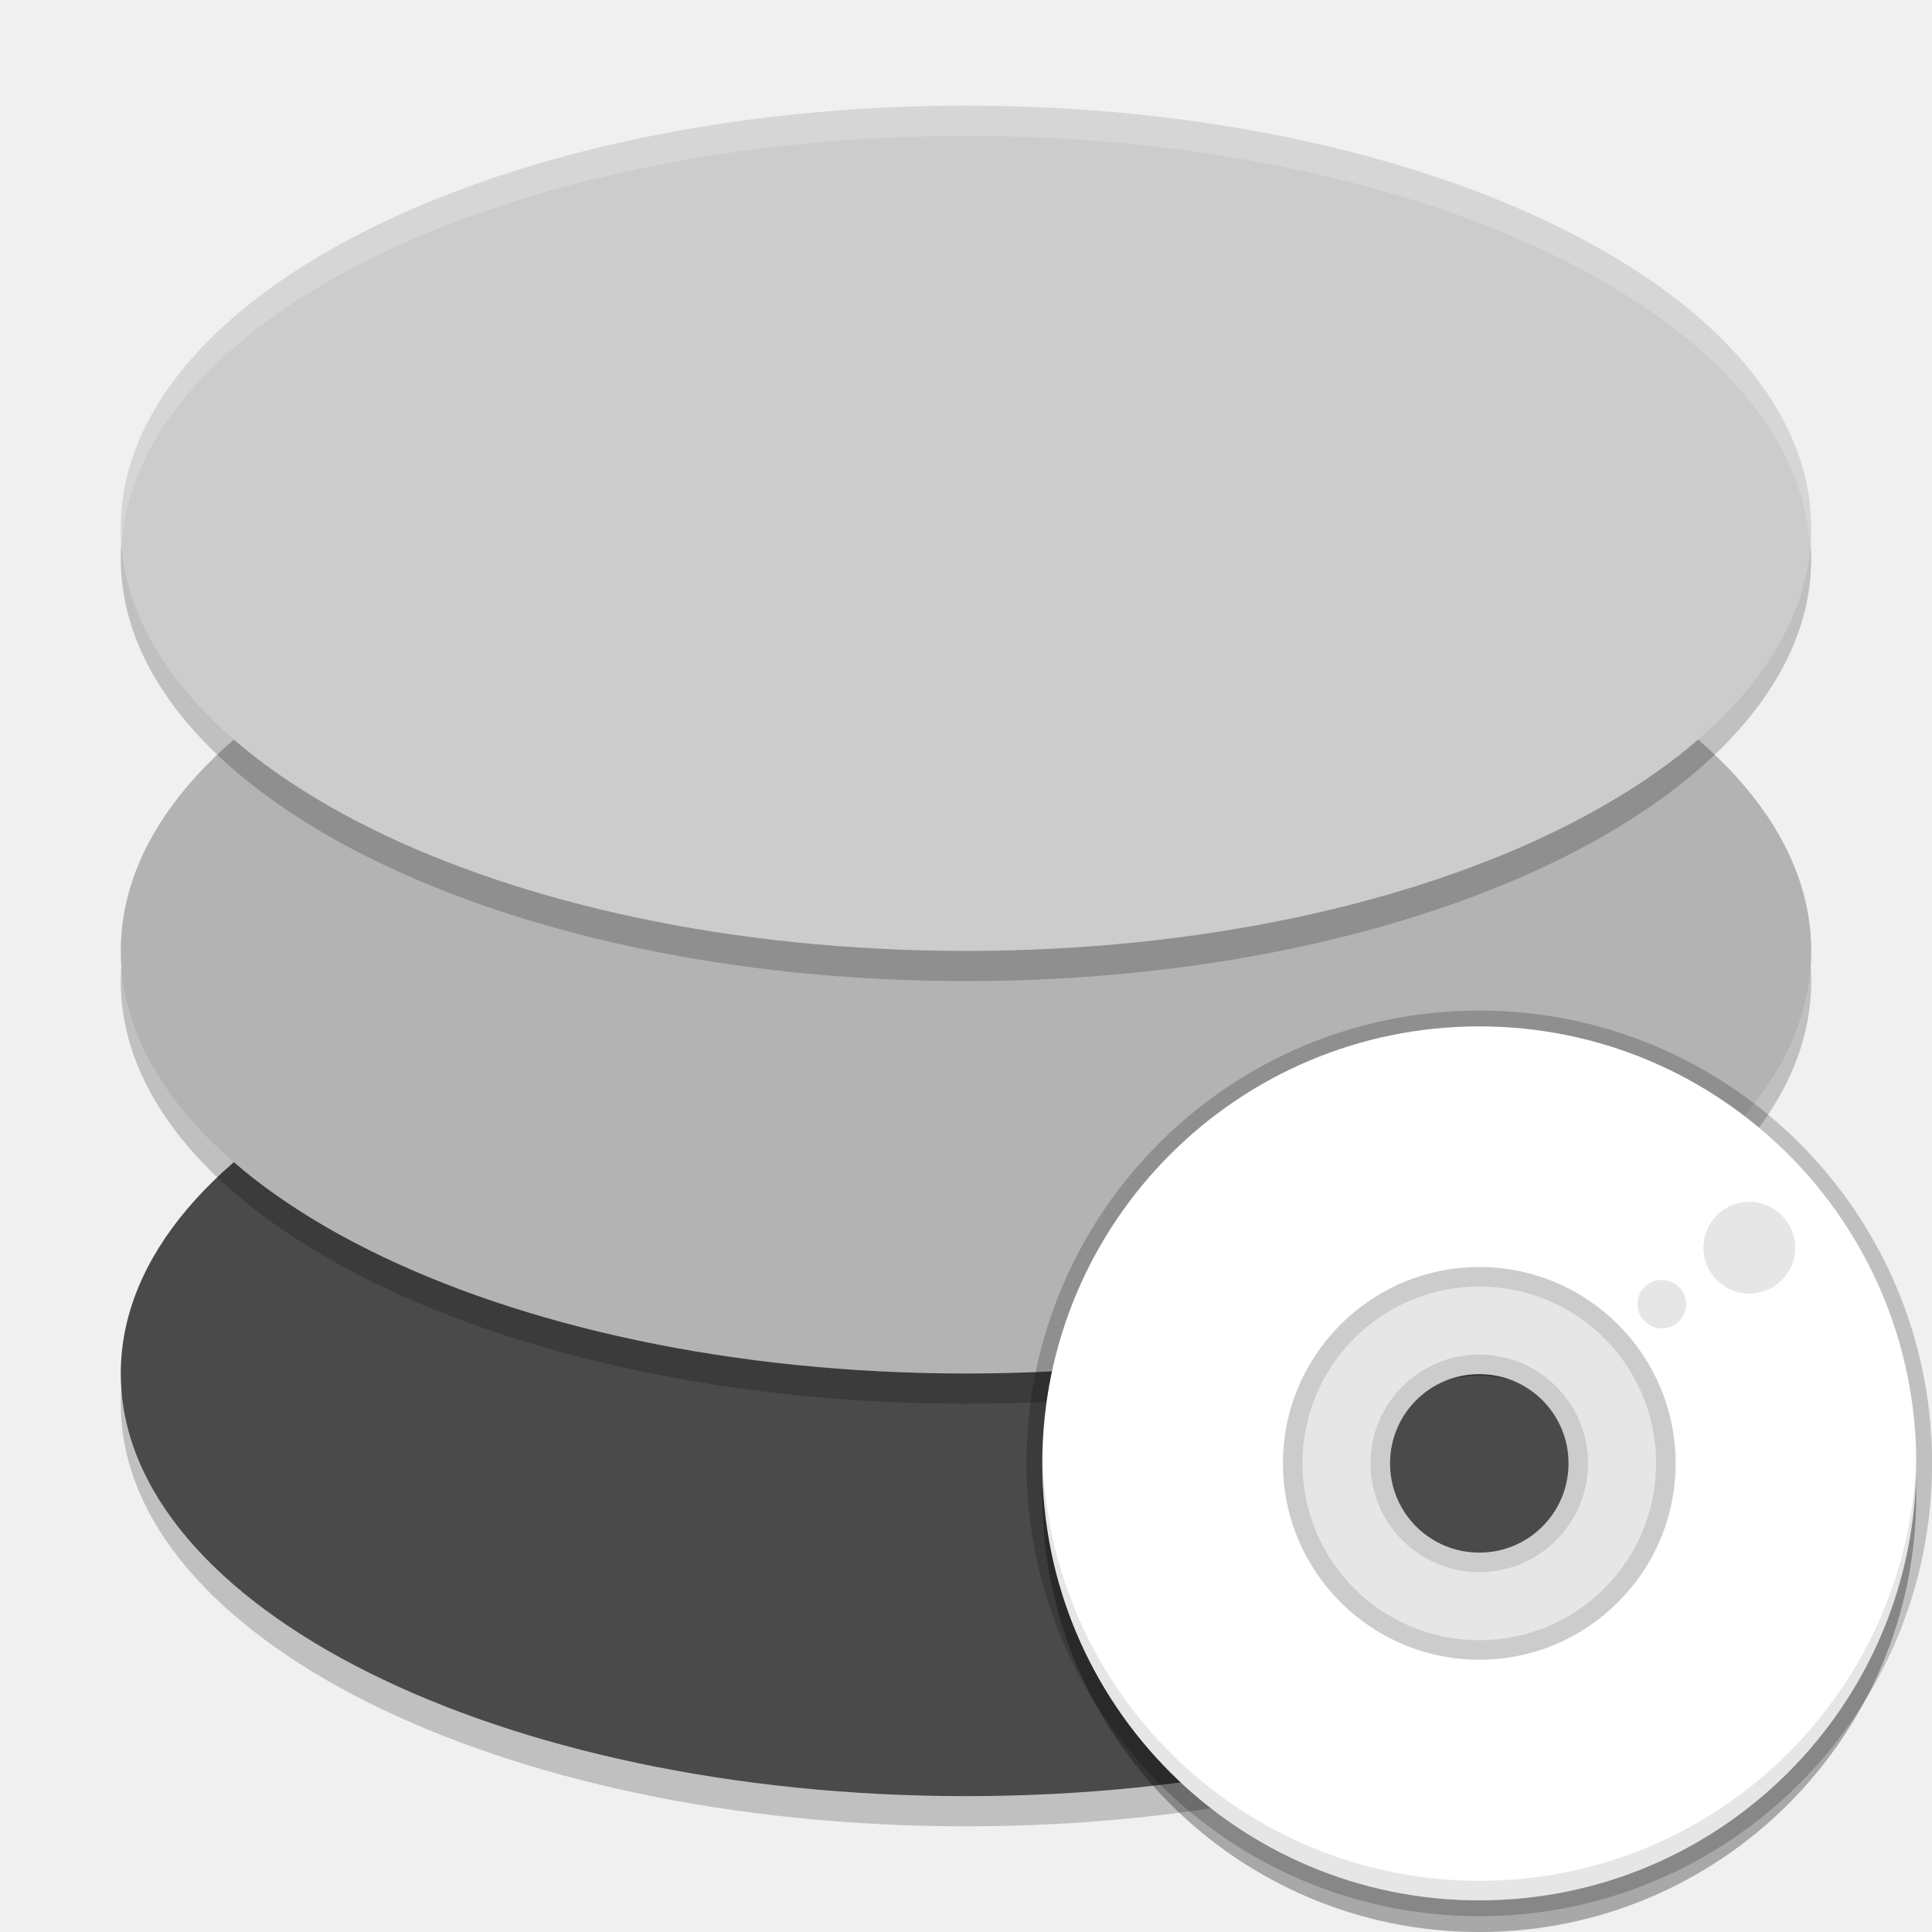
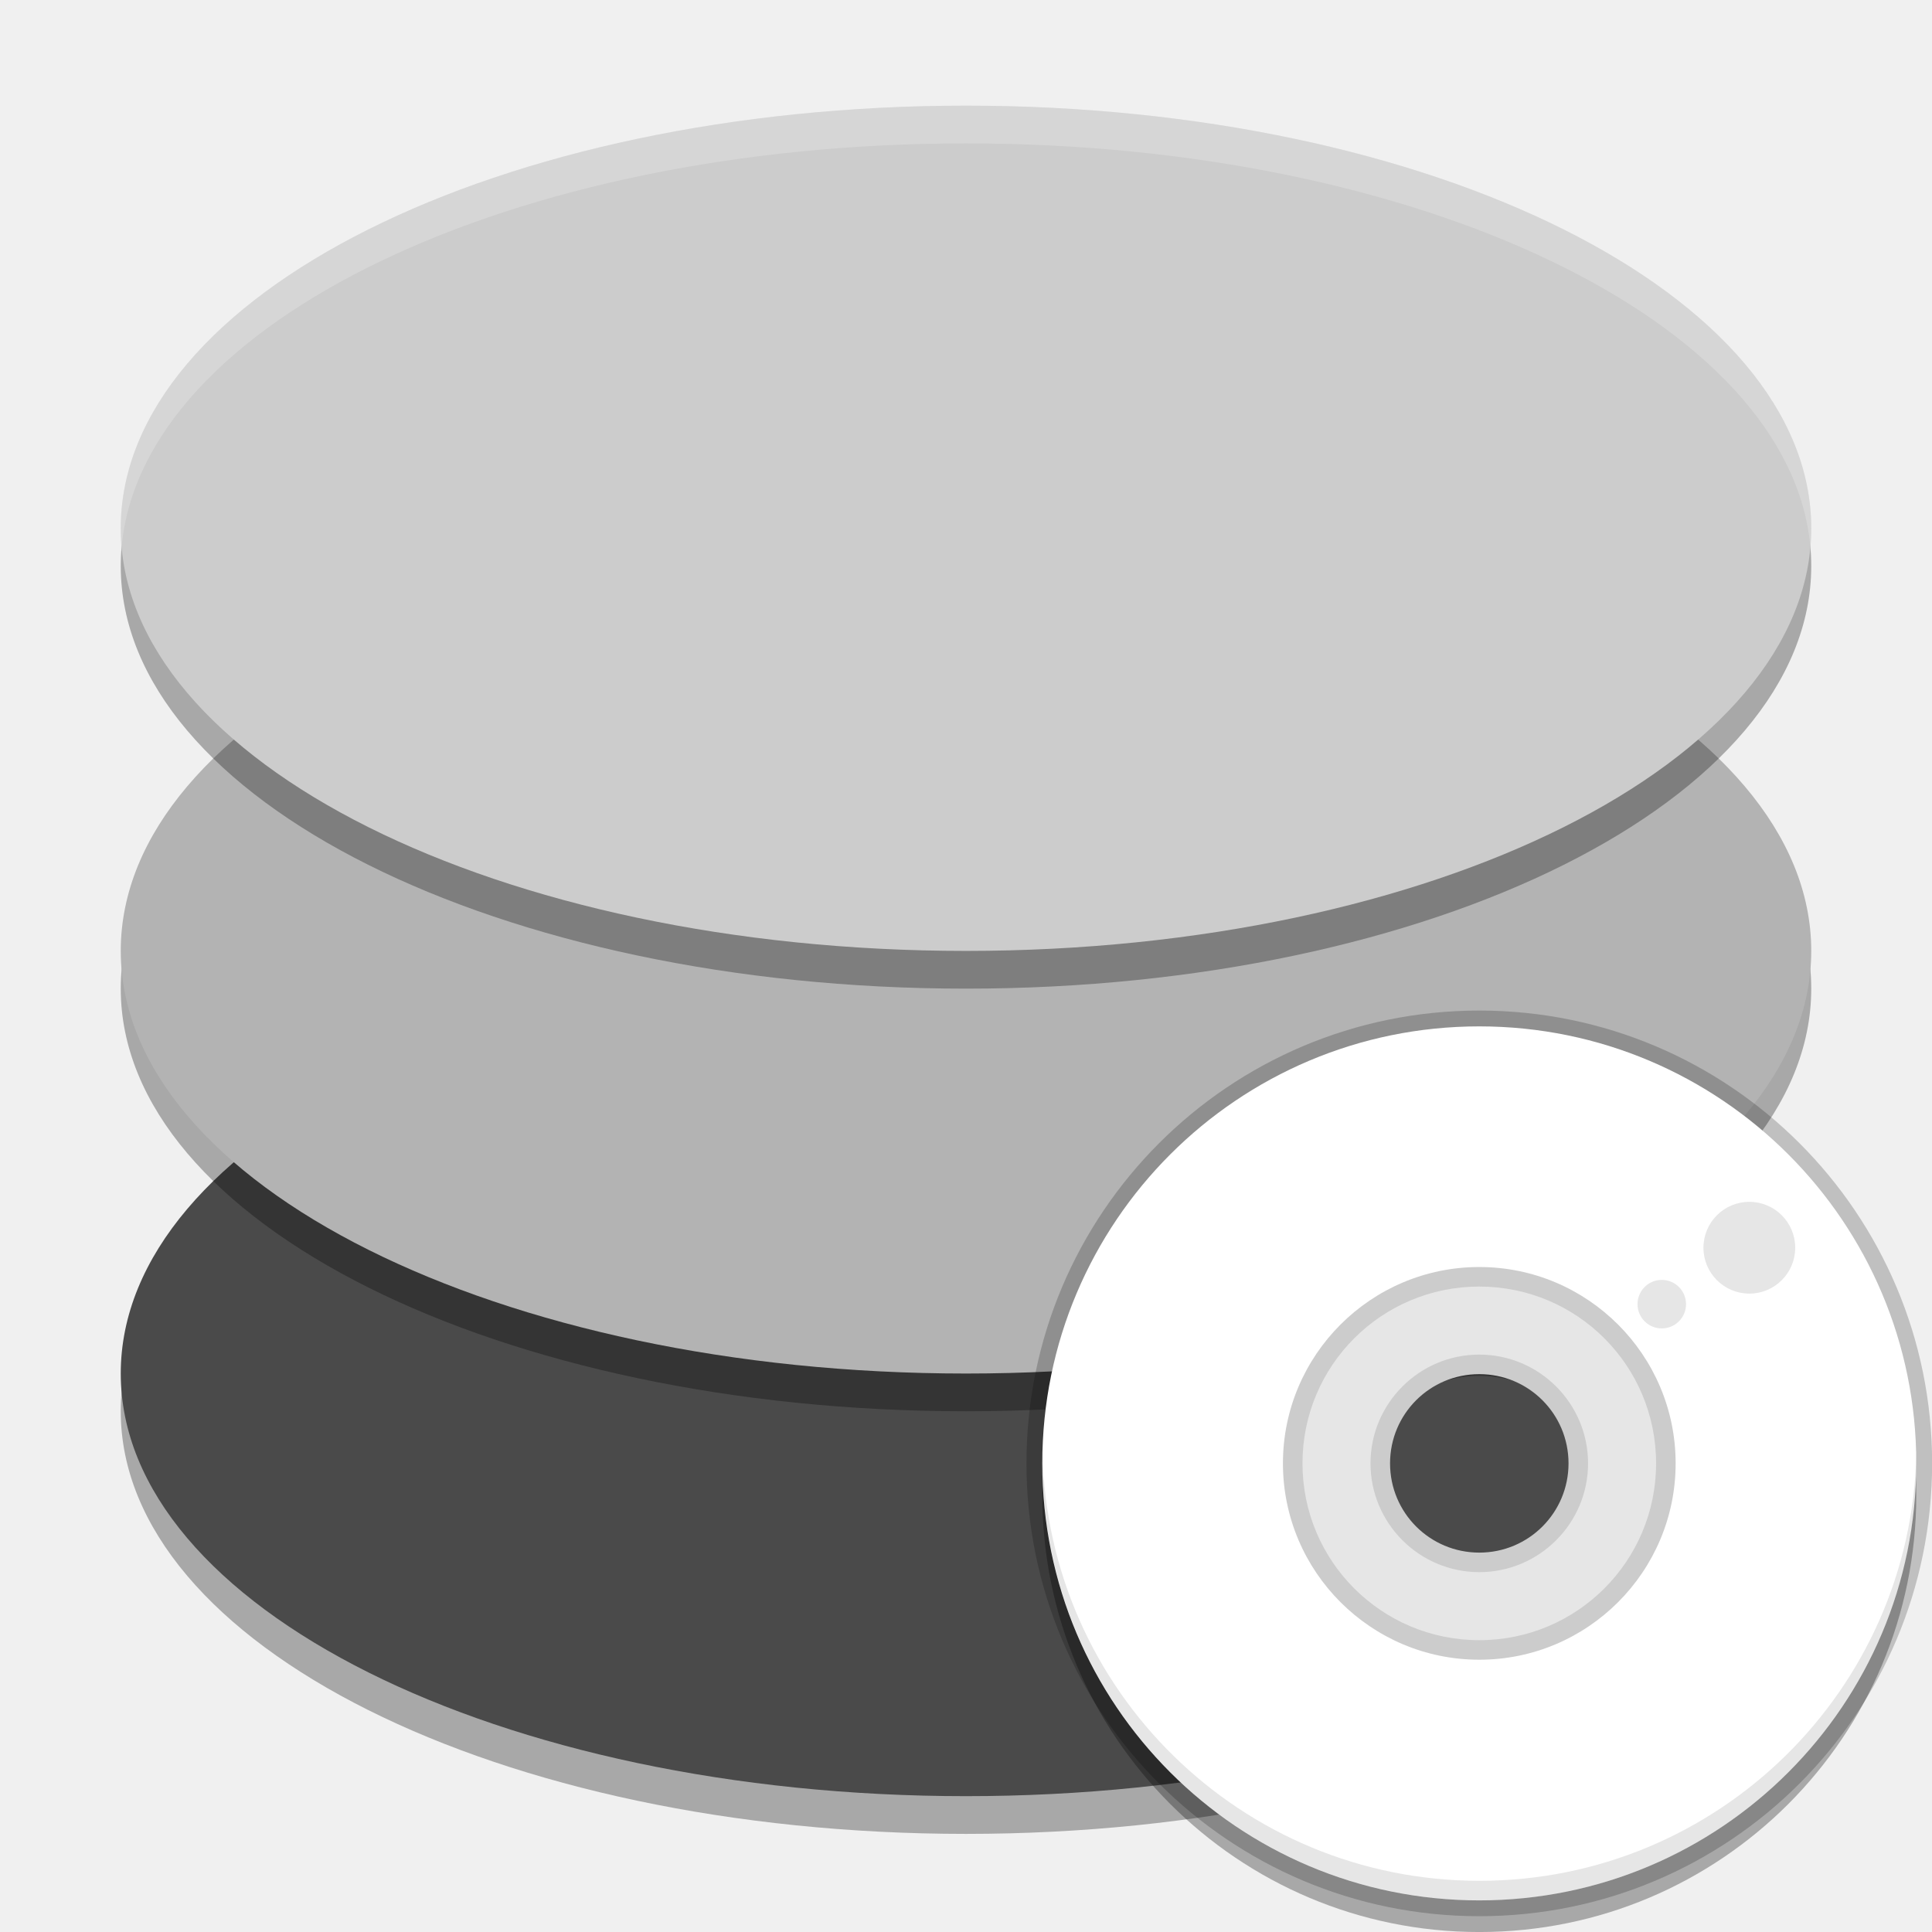
- <svg xmlns="http://www.w3.org/2000/svg" xmlns:xlink="http://www.w3.org/1999/xlink" width="512" height="512" version="1.1" viewBox="0 0 384 384">
+ <svg xmlns="http://www.w3.org/2000/svg" width="512" height="512" version="1.1" viewBox="0 0 384 384">
  <defs>
-     <filter id="m" x="0" y="0" width="1" height="1">
-       <feColorMatrix in="SourceGraphic" values="0 0 0 0 1 0 0 0 0 1 0 0 0 0 1 0 0 0 1 0" />
-     </filter>
-     <mask id="r">
-       <g filter="url(#m)">
-         <rect width="384" height="384" fill-opacity=".2" />
-       </g>
-     </mask>
    <clipPath id="n">
      <rect width="384" height="384" />
    </clipPath>
-     <g id="x" clip-path="url(#n)">
-       <path d="m192 198c-92.785 0-168 37.609-168 84s75.215 84 168 84 168-37.609 168-84-75.215-84-168-84z" />
-     </g>
-     <mask id="s">
-       <g filter="url(#m)">
-         <rect width="384" height="384" fill-opacity=".2" />
-       </g>
-     </mask>
    <clipPath id="o">
      <rect width="384" height="384" />
    </clipPath>
-     <g id="y" clip-path="url(#o)">
-       <path d="m192 114c-92.785 0-168 37.609-168 84s75.215 84 168 84 168-37.609 168-84-75.215-84-168-84z" />
-     </g>
-     <mask id="t">
-       <g filter="url(#m)">
-         <rect width="384" height="384" fill-opacity=".2" />
-       </g>
-     </mask>
    <clipPath id="p">
      <rect width="384" height="384" />
    </clipPath>
-     <g id="v" clip-path="url(#p)">
-       <path d="m192 30c-92.785 0-168 37.609-168 84s75.215 84 168 84 168-37.609 168-84-75.215-84-168-84z" />
-     </g>
-     <mask id="u">
-       <g filter="url(#m)">
-         <rect width="384" height="384" fill-opacity=".2" />
-       </g>
-     </mask>
    <clipPath id="q">
      <rect width="384" height="384" />
    </clipPath>
-     <g id="w" clip-path="url(#q)">
-       <path d="m192 24c-92.785 0-168 37.609-168 84 0.059 0.82 0.141 1.641 0.246 2.461 3.793-44.957 77.762-80.434 167.75-80.461 90.547 0.051 164.73 35.973 167.72 81.223 0.137-1.074 0.23-2.148 0.281-3.223 0-46.391-75.215-84-168-84z" fill="#fff" />
-     </g>
  </defs>
-   <g transform="matrix(.75 0 0 .75 .0047952 .004875)">
-     <g transform="matrix(1.3333,0,0,1.3333,6.4e-6,-4)">
-       <use width="100%" height="100%" mask="url(#r)" xlink:href="#x" />
-       <path d="m192 192c-92.785 0-168 37.609-168 84s75.215 84 168 84 168-37.609 168-84-75.215-84-168-84z" fill="#4a4a4a" />
-       <use width="100%" height="100%" mask="url(#s)" xlink:href="#y" />
-       <path d="m192 108c-92.785 0-168 37.609-168 84s75.215 84 168 84 168-37.609 168-84-75.215-84-168-84z" fill="#b3b3b3" />
-       <use width="100%" height="100%" mask="url(#t)" xlink:href="#v" />
-       <path d="m192 24c-92.785 0-168 37.609-168 84s75.215 84 168 84 168-37.609 168-84-75.215-84-168-84z" fill="#ccc" />
-       <use width="100%" height="100%" mask="url(#u)" xlink:href="#w" />
-     </g>
-     <g transform="matrix(.94281 -.94281 .94281 .94281 -91.492 259.33)" fill-rule="evenodd" />
+   <g transform="matrix(.75 0 0 .75 0 7.5e-5)">
+     <path d="m256 262c-123.71 0-224 50.146-224 112s100.29 112 224 112 224-50.146 224-112-100.29-112-224-112z" opacity=".3" stroke-width="1.333" />
+     <path d="m256 252c-123.71 0-224 50.146-224 112s100.29 112 224 112 224-50.146 224-112-100.29-112-224-112z" fill="#4a4a4a" stroke-width="1.333" />
+     <path d="m256 150c-123.71 0-224 50.146-224 112s100.29 112 224 112 224-50.146 224-112-100.29-112-224-112z" opacity=".3" stroke-width="1.333" />
+     <path d="m256 140c-123.71 0-224 50.146-224 112s100.29 112 224 112 224-50.146 224-112-100.29-112-224-112z" fill="#b3b3b3" stroke-width="1.333" />
+     <path d="m256 38c-123.71 0-224 50.146-224 112s100.29 112 224 112 224-50.146 224-112-100.29-112-224-112z" opacity=".3" stroke-width="1.333" />
+     <path d="m256 28c-123.71 0-224 50.146-224 112s100.29 112 224 112 224-50.146 224-112-100.29-112-224-112z" fill="#ccc" stroke-width="1.333" />
+     <path d="m256 28c-123.71 0-224 50.146-224 112 0 1.676 0.087 3.342 0.232 5 5.233-59.533 103.41-107 223.77-107s218.53 47.467 223.77 107c0.146-1.658 0.232-3.324 0.232-5 0-61.854-100.29-112-224-112z" fill="#fff" opacity=".2" />
  </g>
  <g transform="matrix(.83864 0 0 .83864 1231.2 256.45)">
-     <path d="m-1117.5-62.542c-57.197 0-103.57 46.371-103.57 103.57 0 57.197 46.371 103.57 103.57 103.57 57.197 0 103.57-46.371 103.57-103.57 0-57.197-46.371-103.57-103.57-103.57zm0 75.319c15.601 0 28.246 12.646 28.246 28.246s-12.646 28.246-28.246 28.246c-15.6 0-28.246-12.646-28.246-28.246s12.646-28.246 28.246-28.246z" fill="#333" opacity=".2" stroke="#000" stroke-width="7.5" />
-     <path d="m-1117.5-55.042c-57.197 0-103.57 46.371-103.57 103.57 0 57.197 46.371 103.57 103.57 103.57 57.197 0 103.57-46.371 103.57-103.57 0-57.197-46.371-103.57-103.57-103.57zm0 75.319c15.601 0 28.246 12.646 28.246 28.246 0 15.6-12.646 28.246-28.246 28.246-15.6 0-28.246-12.646-28.246-28.246 0-15.6 12.646-28.246 28.246-28.246z" opacity=".3" stroke-width=".618" />
-     <path d="m-1117.5-62.542c-57.197 0-103.57 46.371-103.57 103.57 0 57.197 46.371 103.57 103.57 103.57 57.197 0 103.57-46.371 103.57-103.57 0-57.197-46.371-103.57-103.57-103.57zm0 75.319c15.601 0 28.246 12.646 28.246 28.246s-12.646 28.246-28.246 28.246c-15.6 0-28.246-12.646-28.246-28.246s12.646-28.246 28.246-28.246z" fill="#fff" stroke-width=".618" />
-     <path d="m-1117.5-3.193c-24.421 0-44.219 19.798-44.219 44.219s19.798 44.219 44.219 44.219c24.42 0 44.219-19.798 44.219-44.219s-19.798-44.219-44.219-44.219zm0 20.754c12.959 0 23.465 10.506 23.465 23.465 0 12.959-10.506 23.465-23.465 23.465-12.959 0-23.465-10.506-23.465-23.465 0-12.959 10.506-23.465 23.465-23.465z" color="#000000" color-rendering="auto" dominant-baseline="auto" fill="#e6e6e6" image-rendering="auto" shape-rendering="auto" solid-color="#000000" stop-color="#000000" stroke-width=".463" style="font-feature-settings:normal;font-variant-alternates:normal;font-variant-caps:normal;font-variant-east-asian:normal;font-variant-ligatures:normal;font-variant-numeric:normal;font-variant-position:normal;font-variation-settings:normal;inline-size:0;isolation:auto;mix-blend-mode:normal;shape-margin:0;shape-padding:0;text-decoration-color:#000000;text-decoration-line:none;text-decoration-style:solid;text-indent:0;text-orientation:mixed;text-transform:none;white-space:normal" />
-     <path d="m-1117.5-5.509c-25.672 0-46.535 20.862-46.535 46.535 0 25.672 20.862 46.535 46.535 46.535 25.673 0 46.535-20.863 46.535-46.535s-20.862-46.535-46.535-46.535zm0 4.632c23.169 0 41.903 18.734 41.903 41.903 0 23.169-18.734 41.904-41.903 41.904-23.169 0-41.903-18.735-41.903-41.904 0-23.169 18.734-41.903 41.903-41.903zm0 16.123c-14.211 0-25.78 11.57-25.78 25.78s11.57 25.78 25.78 25.78c14.211 0 25.78-11.57 25.78-25.78s-11.57-25.78-25.78-25.78zm0 4.632c11.708 0 21.149 9.441 21.149 21.149 0 11.708-9.441 21.149-21.149 21.149-11.708 0-21.149-9.441-21.149-21.149 0-11.708 9.441-21.149 21.149-21.149z" color="#000000" color-rendering="auto" dominant-baseline="auto" fill="#ccc" image-rendering="auto" shape-rendering="auto" solid-color="#000000" stop-color="#000000" stroke-width=".463" style="font-feature-settings:normal;font-variant-alternates:normal;font-variant-caps:normal;font-variant-east-asian:normal;font-variant-ligatures:normal;font-variant-numeric:normal;font-variant-position:normal;font-variation-settings:normal;inline-size:0;isolation:auto;mix-blend-mode:normal;shape-margin:0;shape-padding:0;text-decoration-color:#000000;text-decoration-line:none;text-decoration-style:solid;text-indent:0;text-orientation:mixed;text-transform:none;white-space:normal" />
+     <path d="m-1117.5-62.542c-57.197 0-103.57 46.371-103.57 103.57 0 57.197 46.371 103.57 103.57 103.57 57.197 0 103.57-46.371 103.57-103.57 0-57.197-46.371-103.57-103.57-103.57zm0 75.319c15.601 0 28.246 12.646 28.246 28.246s-12.646 28.246-28.246 28.246-28.246-12.646-28.246-28.246 12.646-28.246 28.246-28.246z" fill="#333" opacity=".2" stroke="#000" stroke-width="7.5" />
+     <path d="m-1117.5-55.042c-57.197 0-103.57 46.371-103.57 103.57 0 57.197 46.371 103.57 103.57 103.57 57.197 0 103.57-46.371 103.57-103.57 0-57.197-46.371-103.57-103.57-103.57zm0 75.319c15.601 0 28.246 12.646 28.246 28.246s-12.646 28.246-28.246 28.246-28.246-12.646-28.246-28.246 12.646-28.246 28.246-28.246z" opacity=".3" stroke-width=".618" />
+     <path d="m-1117.5-62.542c-57.197 0-103.57 46.371-103.57 103.57 0 57.197 46.371 103.57 103.57 103.57 57.197 0 103.57-46.371 103.57-103.57 0-57.197-46.371-103.57-103.57-103.57zm0 75.319c15.601 0 28.246 12.646 28.246 28.246s-12.646 28.246-28.246 28.246-28.246-12.646-28.246-28.246 12.646-28.246 28.246-28.246z" fill="#fff" stroke-width=".618" />
+     <path d="m-1117.5-3.193c-24.421 0-44.219 19.798-44.219 44.219s19.798 44.219 44.219 44.219c24.42 0 44.219-19.798 44.219-44.219s-19.798-44.219-44.219-44.219zm0 20.754c12.959 0 23.465 10.506 23.465 23.465s-10.506 23.465-23.465 23.465-23.465-10.506-23.465-23.465 10.506-23.465 23.465-23.465z" color="#000000" color-rendering="auto" dominant-baseline="auto" fill="#e6e6e6" image-rendering="auto" shape-rendering="auto" solid-color="#000000" stop-color="#000000" stroke-width=".463" style="font-feature-settings:normal;font-variant-alternates:normal;font-variant-caps:normal;font-variant-east-asian:normal;font-variant-ligatures:normal;font-variant-numeric:normal;font-variant-position:normal;font-variation-settings:normal;inline-size:0;isolation:auto;mix-blend-mode:normal;shape-margin:0;shape-padding:0;text-decoration-color:#000000;text-decoration-line:none;text-decoration-style:solid;text-indent:0;text-orientation:mixed;text-transform:none;white-space:normal" />
+     <path d="m-1117.5-5.509c-25.672 0-46.535 20.862-46.535 46.535 0 25.672 20.862 46.535 46.535 46.535s46.535-20.863 46.535-46.535-20.862-46.535-46.535-46.535zm0 4.632c23.169 0 41.903 18.734 41.903 41.903s-18.734 41.904-41.903 41.904-41.903-18.735-41.903-41.904 18.734-41.903 41.903-41.903zm0 16.123c-14.211 0-25.78 11.57-25.78 25.78s11.57 25.78 25.78 25.78c14.211 0 25.78-11.57 25.78-25.78s-11.57-25.78-25.78-25.78zm0 4.632c11.708 0 21.149 9.441 21.149 21.149 0 11.708-9.441 21.149-21.149 21.149-11.708 0-21.149-9.441-21.149-21.149 0-11.708 9.441-21.149 21.149-21.149z" color="#000000" color-rendering="auto" dominant-baseline="auto" fill="#ccc" image-rendering="auto" shape-rendering="auto" solid-color="#000000" stop-color="#000000" stroke-width=".463" style="font-feature-settings:normal;font-variant-alternates:normal;font-variant-caps:normal;font-variant-east-asian:normal;font-variant-ligatures:normal;font-variant-numeric:normal;font-variant-position:normal;font-variation-settings:normal;inline-size:0;isolation:auto;mix-blend-mode:normal;shape-margin:0;shape-padding:0;text-decoration-color:#000000;text-decoration-line:none;text-decoration-style:solid;text-indent:0;text-orientation:mixed;text-transform:none;white-space:normal" />
    <path d="m-1221 38.71c-0.017 0.77-0.029 1.542-0.029 2.316 0 57.198 46.369 103.57 103.57 103.57s103.57-46.369 103.57-103.57c0-0.774-0.012-1.546-0.029-2.316-1.232 56.128-47.114 101.25-103.54 101.25s-102.31-45.125-103.54-101.25z" opacity=".1" stroke-width=".463" />
    <path d="m-1053.5-20.957a10.875 10.875 0 0 0-10.875 10.875 10.875 10.875 0 0 0 10.875 10.875 10.875 10.875 0 0 0 10.875-10.875 10.875 10.875 0 0 0-10.875-10.875zm-20.75 18.5a5.75 5.75 0 0 0-5.75 5.75 5.75 5.75 0 0 0 5.75 5.75 5.75 5.75 0 0 0 5.75-5.75 5.75 5.75 0 0 0-5.75-5.75z" opacity=".1" stroke-width=".406" />
  </g>
</svg>
